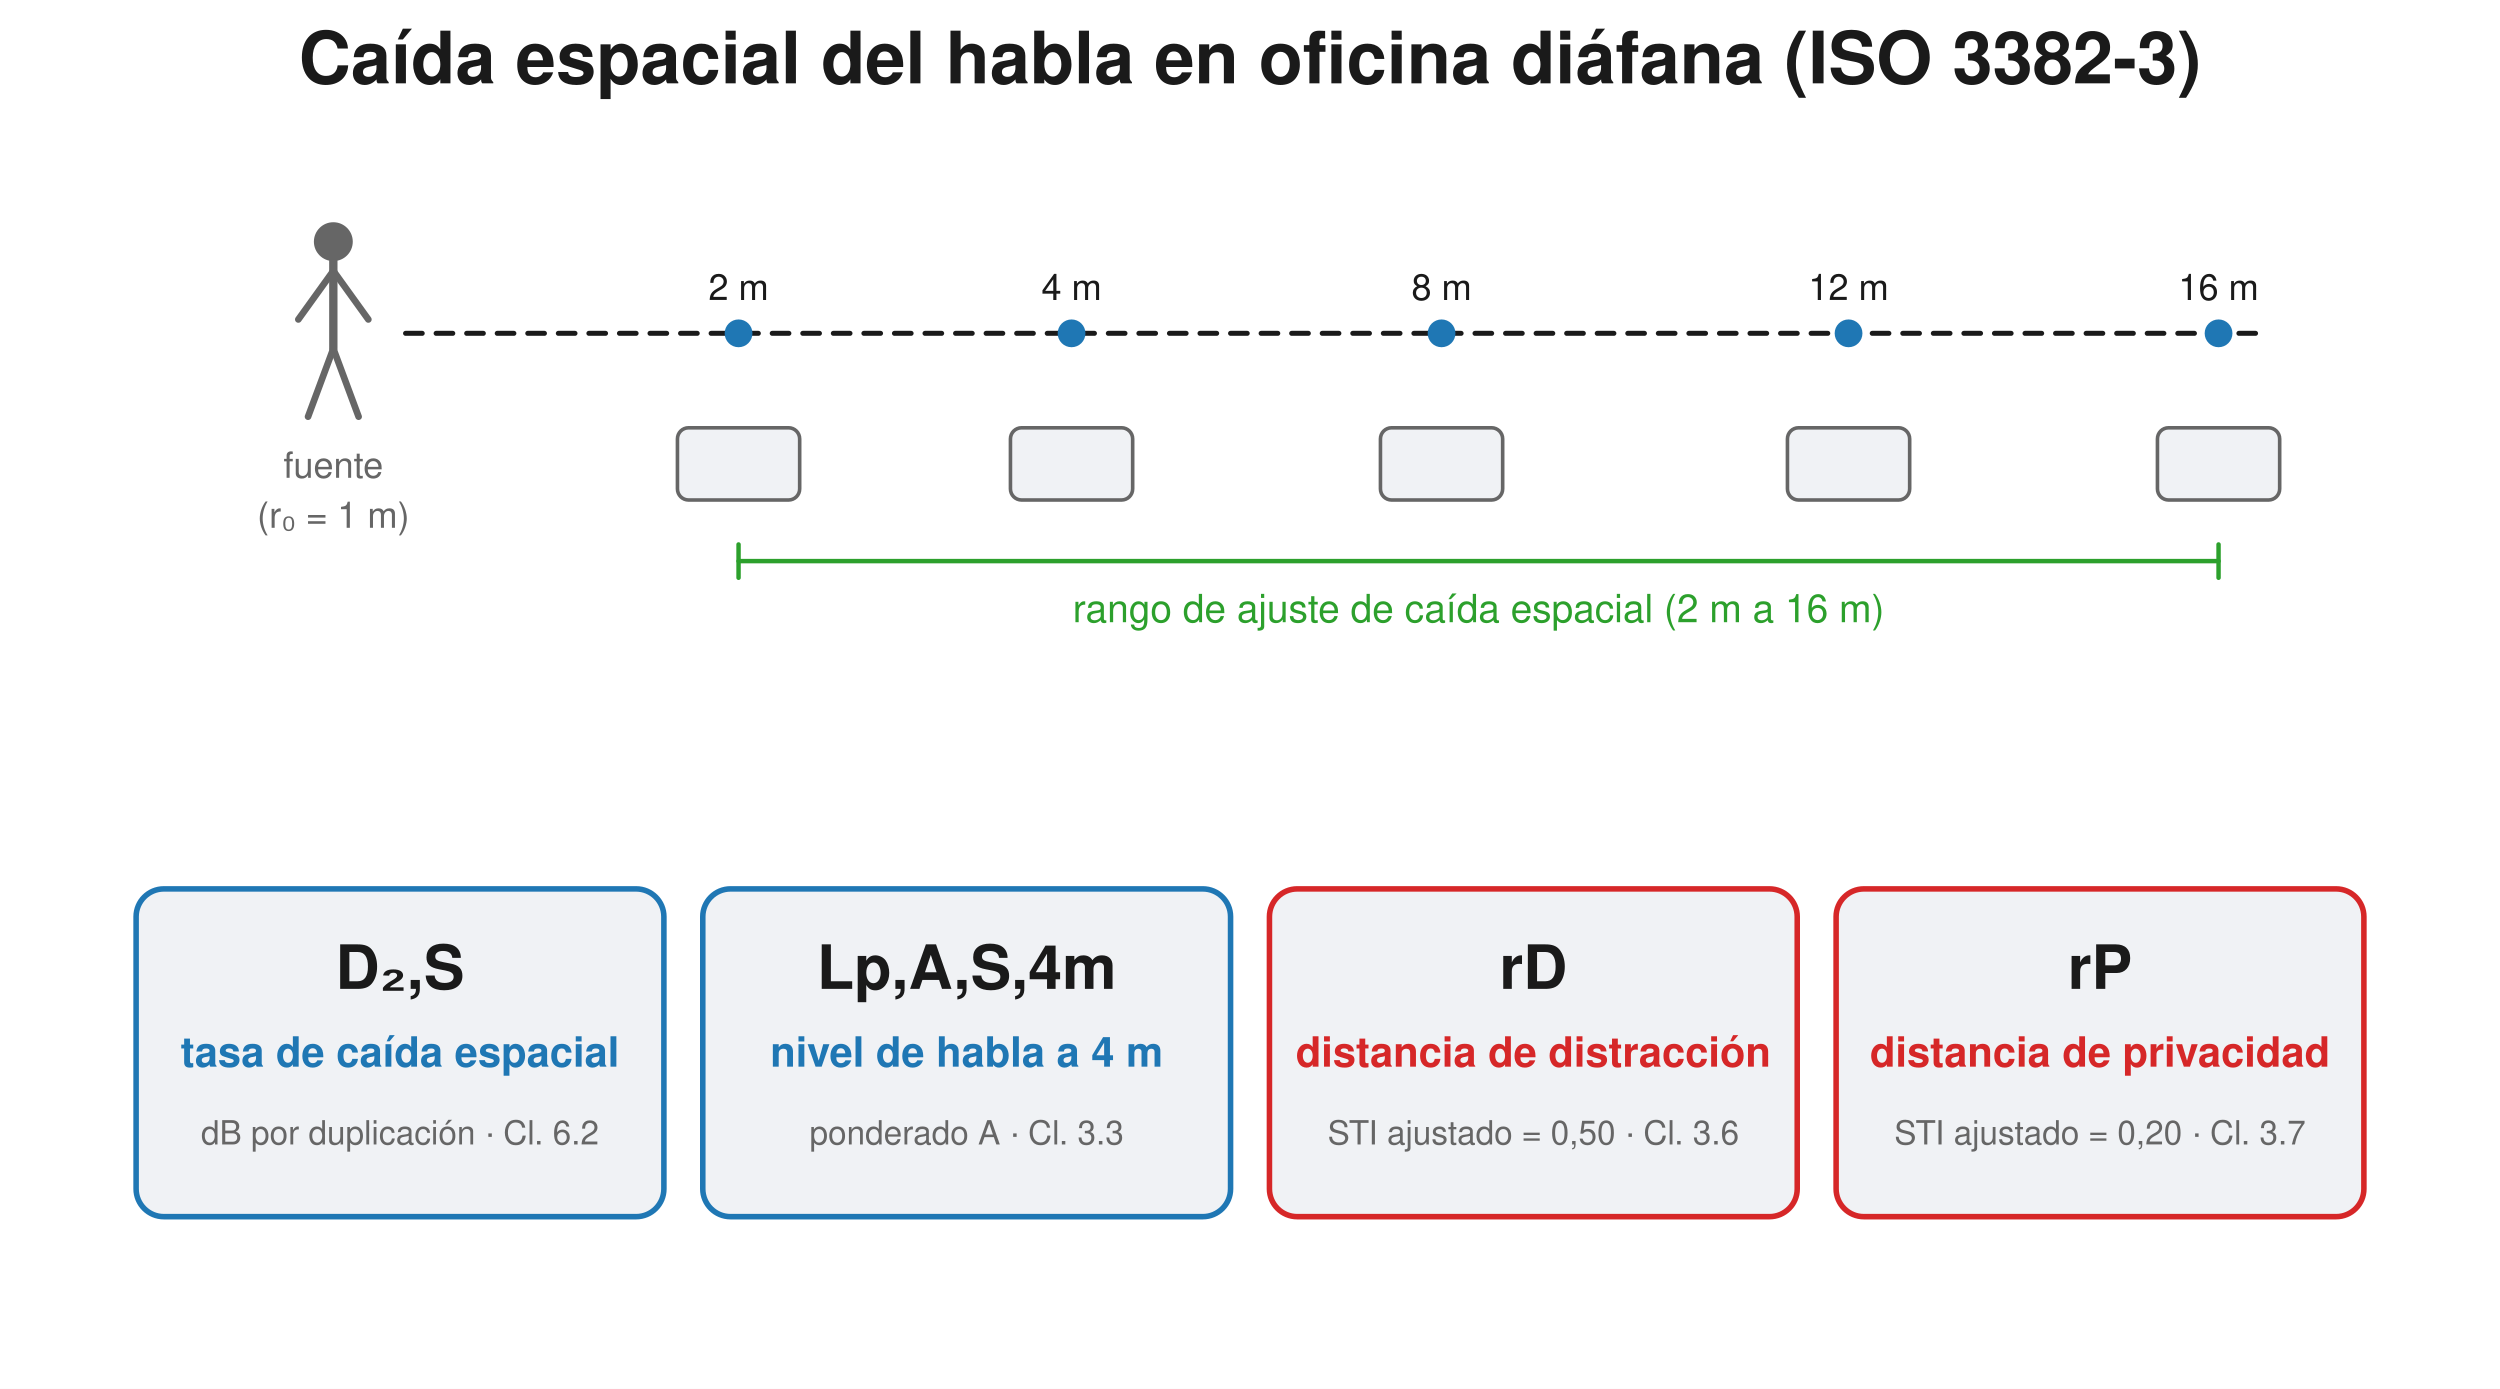
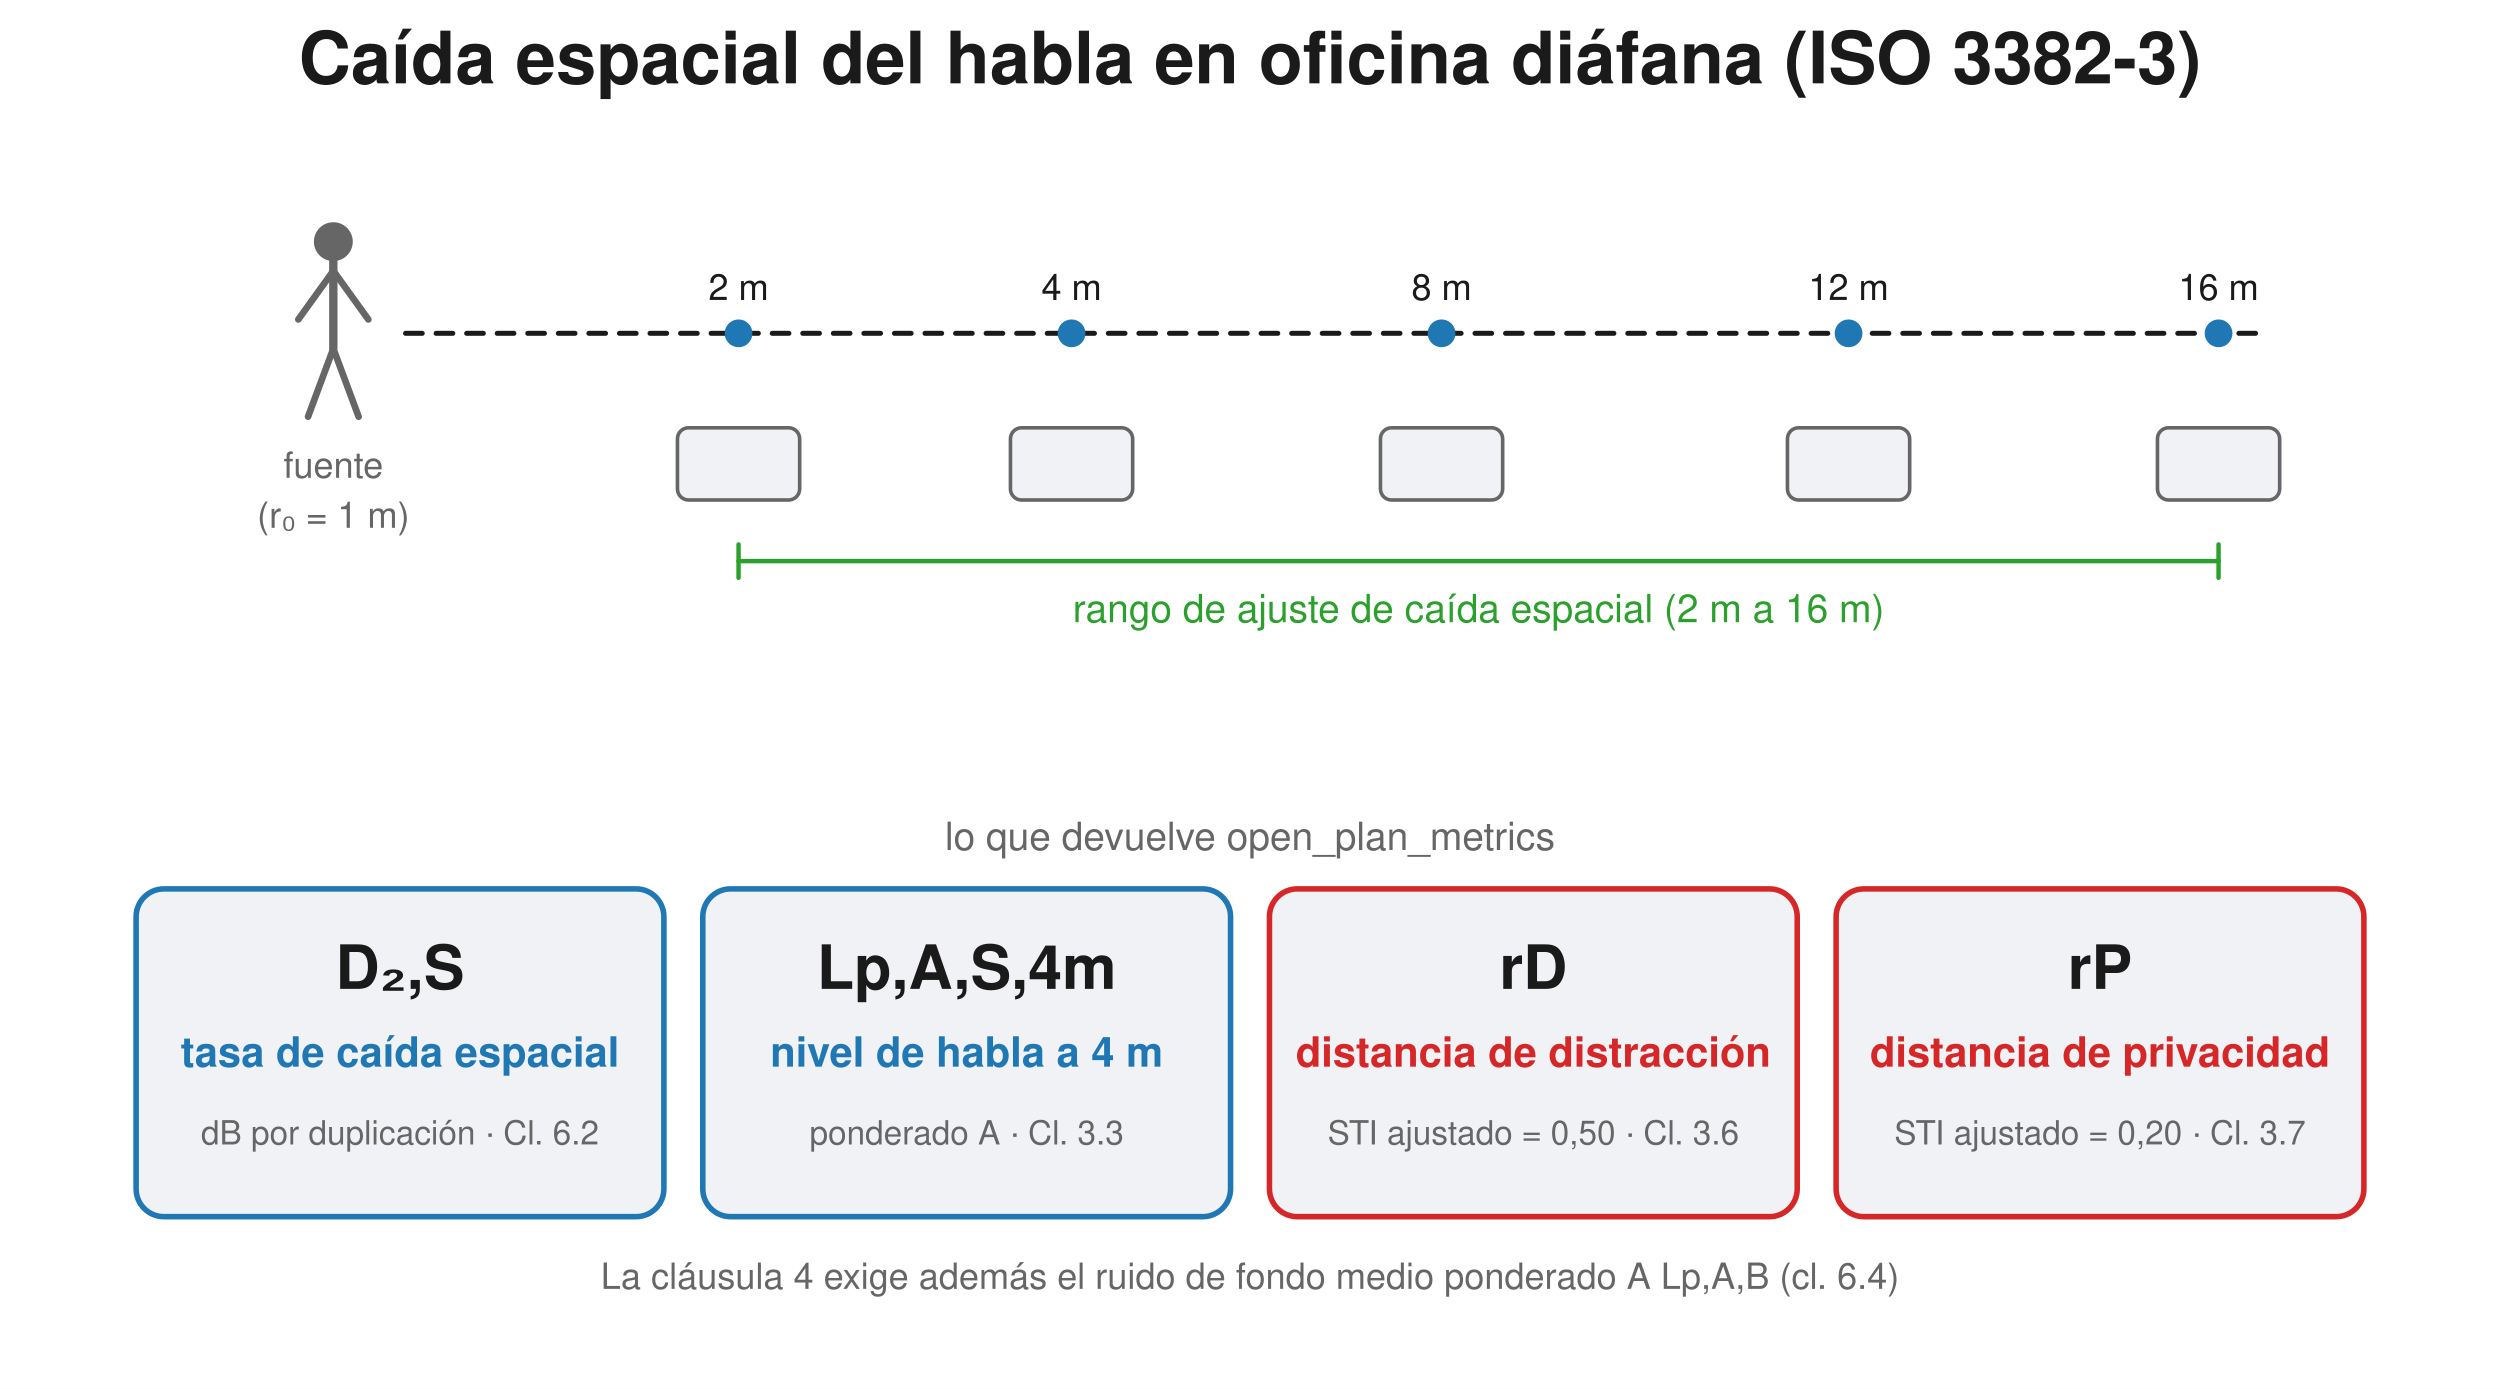
<svg xmlns="http://www.w3.org/2000/svg" width="900" height="500" viewBox="0 0 900 500">
  <rect width="900" height="500" fill="#ffffff" />
  <text x="450.0" y="30" font-family="Segoe UI, Helvetica, Arial, sans-serif" font-size="26" font-weight="600" fill="#1a1a1a" text-anchor="middle">Caída espacial del habla en oficina diáfana (ISO 3382-3)</text>
  <circle cx="120.0" cy="87.0" r="7.0" fill="#666666" stroke="none" stroke-width="1.5" />
  <line x1="120.0" y1="94.0" x2="120.0" y2="125.5" stroke="#666666" stroke-width="3" stroke-linecap="round" />
  <line x1="120.0" y1="97.5" x2="107.4" y2="115.0" stroke="#666666" stroke-width="2.4" stroke-linecap="round" />
  <line x1="120.0" y1="97.5" x2="132.6" y2="115.0" stroke="#666666" stroke-width="2.4" stroke-linecap="round" />
  <line x1="120.0" y1="125.5" x2="110.9" y2="150.0" stroke="#666666" stroke-width="2.4" stroke-linecap="round" />
  <line x1="120.0" y1="125.5" x2="129.1" y2="150.0" stroke="#666666" stroke-width="2.4" stroke-linecap="round" />
  <text x="120.0" y="172.0" font-family="Segoe UI, Helvetica, Arial, sans-serif" font-size="13" fill="#666666" text-anchor="middle">fuente</text>
  <text x="120.0" y="190.0" font-family="Segoe UI, Helvetica, Arial, sans-serif" font-size="13" fill="#666666" text-anchor="middle">(r₀ = 1 m)</text>
  <line x1="146.0" y1="120.0" x2="812.0" y2="120.0" stroke="#1a1a1a" stroke-width="1.8" stroke-dasharray="6,5" stroke-linecap="round" />
  <rect x="243.88" y="154.0" width="44" height="26" rx="4" fill="#f0f2f5" stroke="#666666" stroke-width="1.3" />
  <circle cx="265.88" cy="120.0" r="5" fill="#1f77b4" stroke="none" stroke-width="1.5" />
  <text x="265.88" y="108.0" font-family="Segoe UI, Helvetica, Arial, sans-serif" font-size="13" fill="#1a1a1a" text-anchor="middle">2 m</text>
  <rect x="363.76" y="154.0" width="44" height="26" rx="4" fill="#f0f2f5" stroke="#666666" stroke-width="1.3" />
  <circle cx="385.76" cy="120.0" r="5" fill="#1f77b4" stroke="none" stroke-width="1.5" />
  <text x="385.76" y="108.0" font-family="Segoe UI, Helvetica, Arial, sans-serif" font-size="13" fill="#1a1a1a" text-anchor="middle">4 m</text>
  <rect x="496.96" y="154.0" width="44" height="26" rx="4" fill="#f0f2f5" stroke="#666666" stroke-width="1.3" />
  <circle cx="518.96" cy="120.0" r="5" fill="#1f77b4" stroke="none" stroke-width="1.5" />
  <text x="518.96" y="108.0" font-family="Segoe UI, Helvetica, Arial, sans-serif" font-size="13" fill="#1a1a1a" text-anchor="middle">8 m</text>
  <rect x="643.48" y="154.0" width="44" height="26" rx="4" fill="#f0f2f5" stroke="#666666" stroke-width="1.3" />
  <circle cx="665.48" cy="120.0" r="5" fill="#1f77b4" stroke="none" stroke-width="1.5" />
  <text x="665.48" y="108.0" font-family="Segoe UI, Helvetica, Arial, sans-serif" font-size="13" fill="#1a1a1a" text-anchor="middle">12 m</text>
  <rect x="776.68" y="154.0" width="44" height="26" rx="4" fill="#f0f2f5" stroke="#666666" stroke-width="1.3" />
  <circle cx="798.68" cy="120.0" r="5" fill="#1f77b4" stroke="none" stroke-width="1.5" />
  <text x="798.68" y="108.0" font-family="Segoe UI, Helvetica, Arial, sans-serif" font-size="13" fill="#1a1a1a" text-anchor="middle">16 m</text>
  <line x1="265.88" y1="202.0" x2="798.68" y2="202.0" stroke="#2ca02c" stroke-width="1.6" stroke-linecap="round" />
  <line x1="265.88" y1="196.0" x2="265.88" y2="208.0" stroke="#2ca02c" stroke-width="1.6" stroke-linecap="round" />
  <line x1="798.68" y1="196.0" x2="798.68" y2="208.0" stroke="#2ca02c" stroke-width="1.6" stroke-linecap="round" />
  <text x="532.28" y="224.0" font-family="Segoe UI, Helvetica, Arial, sans-serif" font-size="14" fill="#2ca02c" text-anchor="middle">rango de ajuste de caída espacial (2 m a 16 m)</text>
+   <text x="450" y="306" font-family="Segoe UI, Helvetica, Arial, sans-serif" font-size="14" fill="#666666" text-anchor="middle">lo que devuelve open_plan_metrics</text>
  <rect x="49.0" y="320" width="190.0" height="118" rx="10" fill="#f0f2f5" stroke="#1f77b4" stroke-width="2" />
  <text x="144.0" y="356" font-family="Segoe UI, Helvetica, Arial, sans-serif" font-size="22" fill="#1a1a1a" text-anchor="middle" font-weight="600">D₂,S</text>
  <text x="144.0" y="384" font-family="Segoe UI, Helvetica, Arial, sans-serif" font-size="15" fill="#1f77b4" text-anchor="middle" font-weight="600">tasa de caída espacial</text>
  <text x="144.0" y="412" font-family="Segoe UI, Helvetica, Arial, sans-serif" font-size="12" fill="#666666" text-anchor="middle">dB por duplicación · Cl. 6.2</text>
  <rect x="253.0" y="320" width="190.0" height="118" rx="10" fill="#f0f2f5" stroke="#1f77b4" stroke-width="2" />
  <text x="348.0" y="356" font-family="Segoe UI, Helvetica, Arial, sans-serif" font-size="22" fill="#1a1a1a" text-anchor="middle" font-weight="600">Lp,A,S,4m</text>
  <text x="348.0" y="384" font-family="Segoe UI, Helvetica, Arial, sans-serif" font-size="15" fill="#1f77b4" text-anchor="middle" font-weight="600">nivel de habla a 4 m</text>
  <text x="348.0" y="412" font-family="Segoe UI, Helvetica, Arial, sans-serif" font-size="12" fill="#666666" text-anchor="middle">ponderado A · Cl. 3.3</text>
  <rect x="457.0" y="320" width="190.0" height="118" rx="10" fill="#f0f2f5" stroke="#d62728" stroke-width="2" />
  <text x="552.0" y="356" font-family="Segoe UI, Helvetica, Arial, sans-serif" font-size="22" fill="#1a1a1a" text-anchor="middle" font-weight="600">rD</text>
  <text x="552.0" y="384" font-family="Segoe UI, Helvetica, Arial, sans-serif" font-size="15" fill="#d62728" text-anchor="middle" font-weight="600">distancia de distracción</text>
  <text x="552.0" y="412" font-family="Segoe UI, Helvetica, Arial, sans-serif" font-size="12" fill="#666666" text-anchor="middle">STI ajustado = 0,50 · Cl. 3.6</text>
  <rect x="661.0" y="320" width="190.0" height="118" rx="10" fill="#f0f2f5" stroke="#d62728" stroke-width="2" />
  <text x="756.0" y="356" font-family="Segoe UI, Helvetica, Arial, sans-serif" font-size="22" fill="#1a1a1a" text-anchor="middle" font-weight="600">rP</text>
  <text x="756.0" y="384" font-family="Segoe UI, Helvetica, Arial, sans-serif" font-size="15" fill="#d62728" text-anchor="middle" font-weight="600">distancia de privacidad</text>
  <text x="756.0" y="412" font-family="Segoe UI, Helvetica, Arial, sans-serif" font-size="12" fill="#666666" text-anchor="middle">STI ajustado = 0,20 · Cl. 3.7</text>
+   <text x="450" y="464" font-family="Segoe UI, Helvetica, Arial, sans-serif" font-size="13" fill="#666666" text-anchor="middle">La cláusula 4 exige además el ruido de fondo medio ponderado A  Lp,A,B  (cl. 6.4)</text>
</svg>
